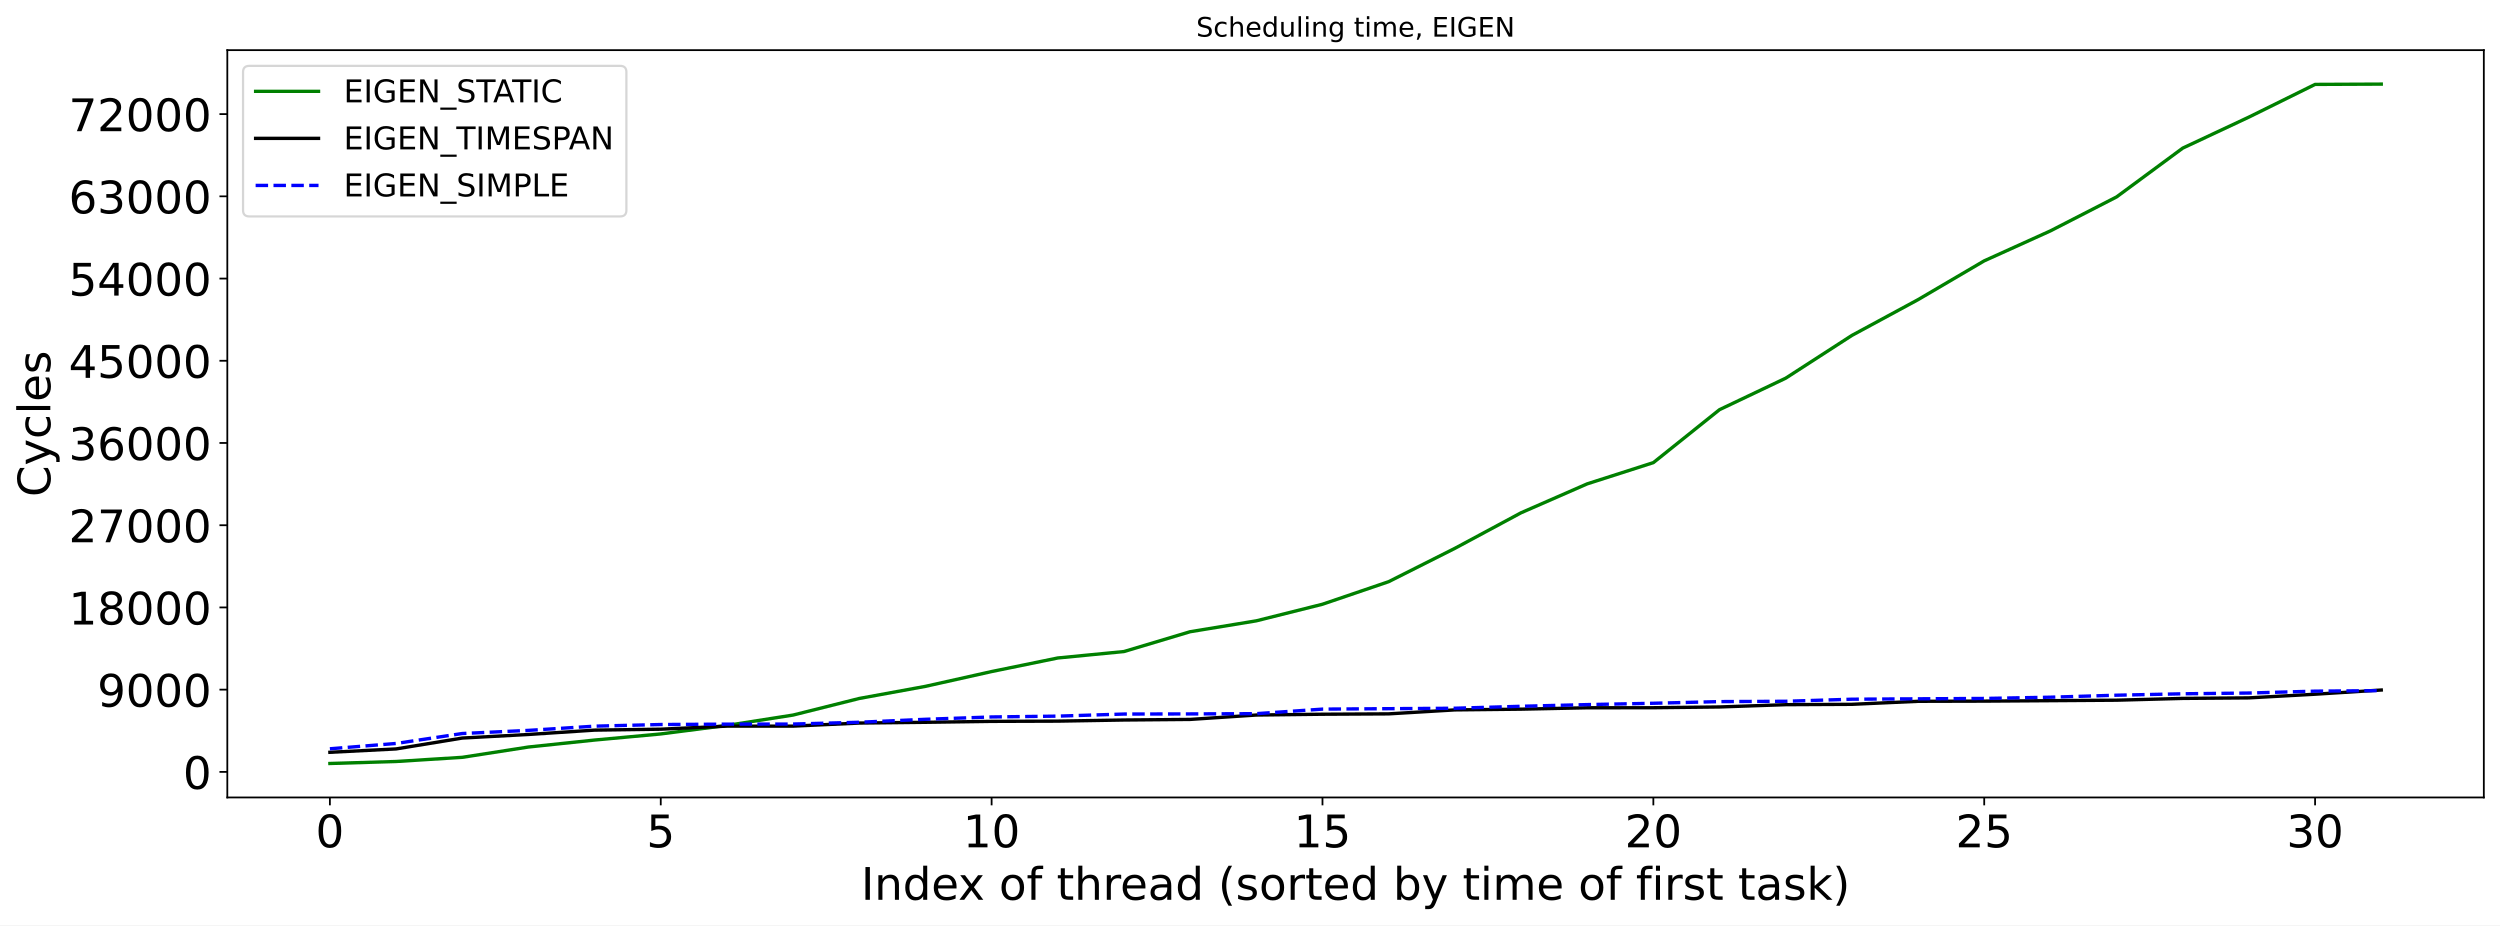
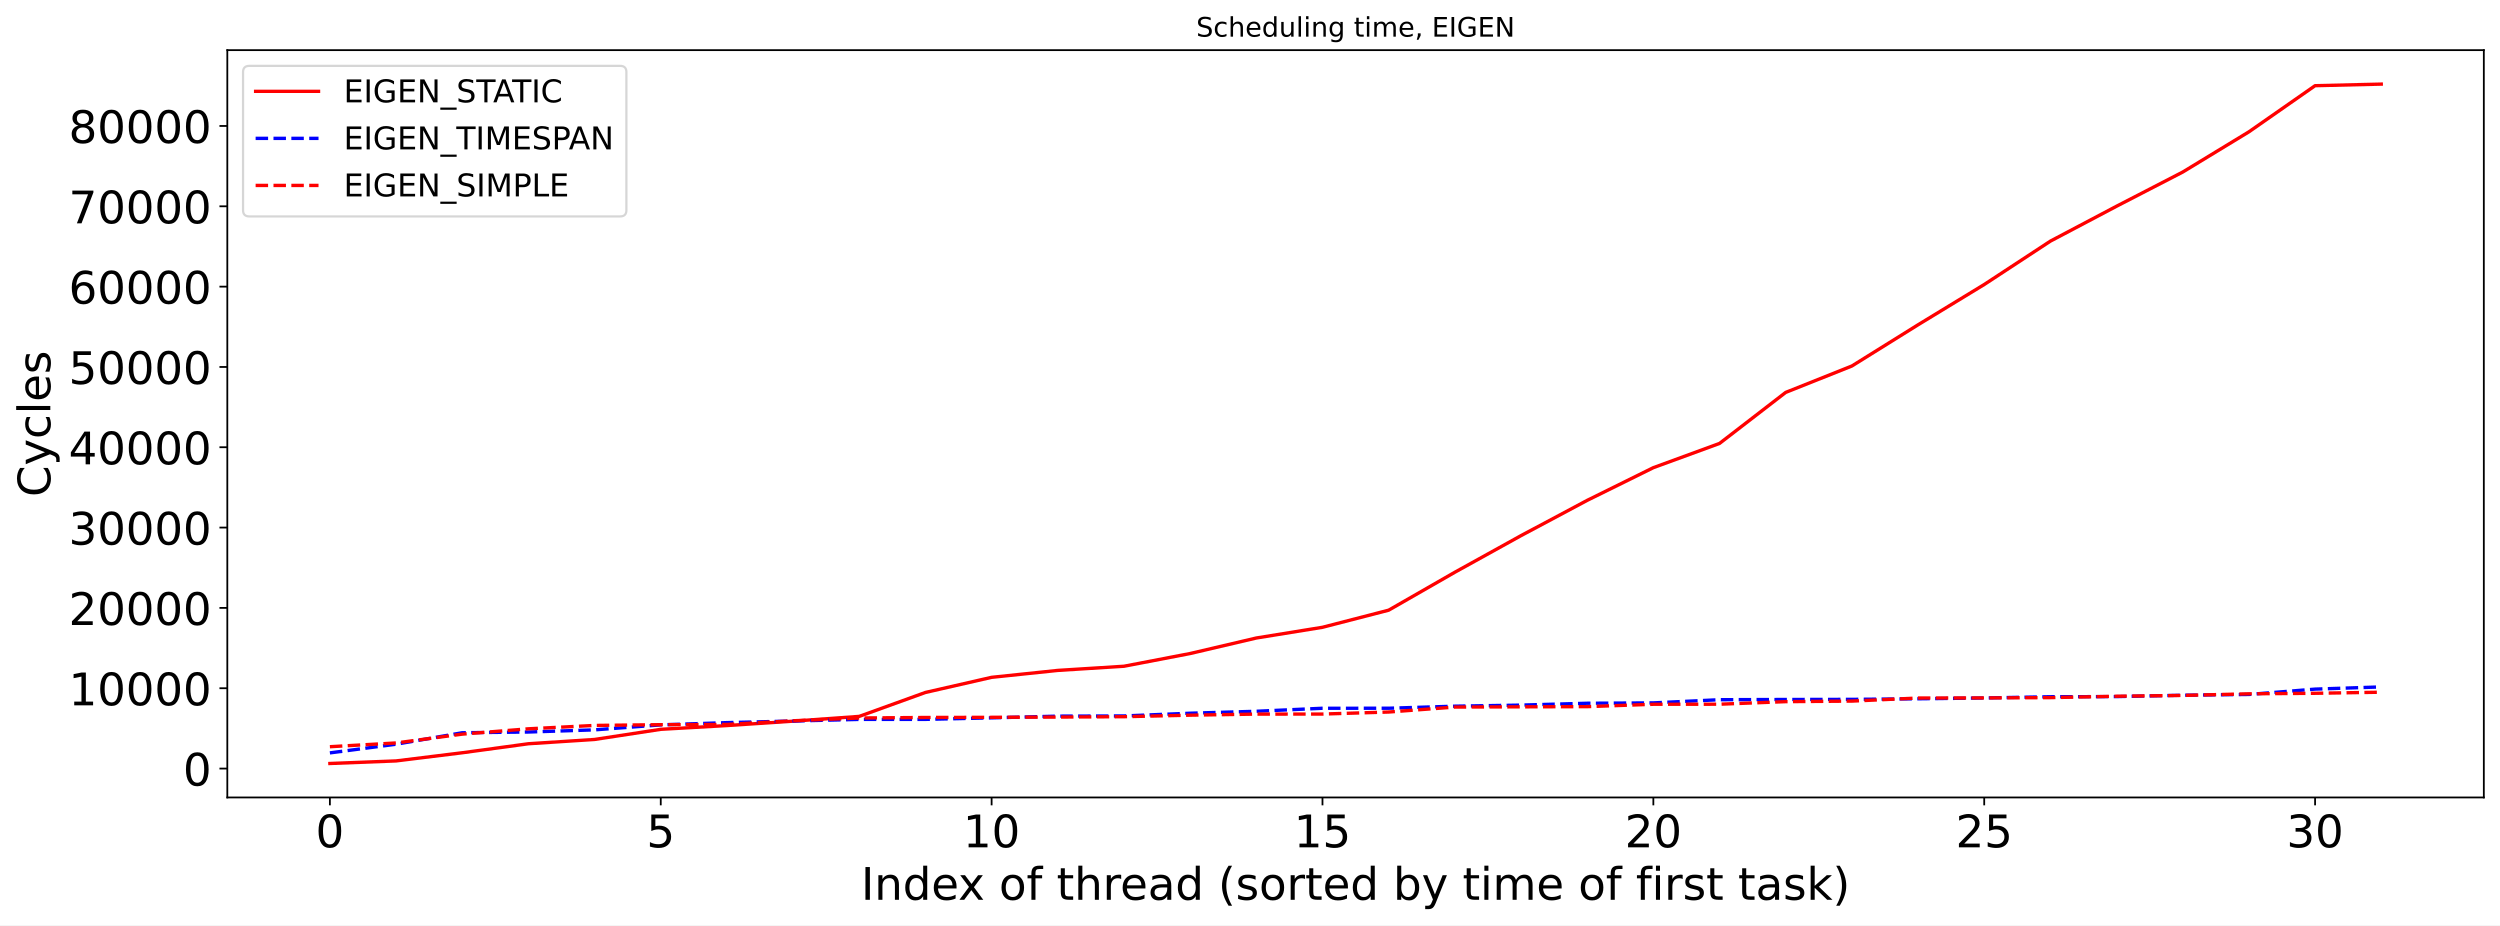
<svg xmlns="http://www.w3.org/2000/svg" xmlns:xlink="http://www.w3.org/1999/xlink" width="1112.781pt" height="411.871pt" viewBox="0 0 1112.781 411.871" version="1.1">
  <defs>
    <style type="text/css">*{stroke-linejoin: round; stroke-linecap: butt}</style>
  </defs>
  <g id="figure_1">
    <g id="patch_1">
      <path d="M 0 411.871  L 1112.781 411.871  L 1112.781 0  L 0 0  z " style="fill: #ffffff" />
    </g>
    <g id="axes_1">
      <g id="patch_2">
        <path d="M 101.181 354.958  L 1105.581 354.958  L 1105.581 22.318  L 101.181 22.318  z " style="fill: #ffffff" />
      </g>
      <g id="matplotlib.axis_1">
        <g id="xtick_1">
          <g id="line2d_1">
            <defs>
-               <path id="m84b9926295" d="M 0 0  L 0 3.5  " style="stroke: #000000; stroke-width: 0.8" />
-             </defs>
-             <g>
-               <use xlink:href="#m84b9926295" x="146.836" y="354.958" style="stroke: #000000; stroke-width: 0.8" />
+               <path id="mdb11d0c71a" d="M 0 0  L 0 3.5  " style="stroke: #000000; stroke-width: 0.8" />
+             </defs>
+             <g>
+               <use xlink:href="#mdb11d0c71a" x="146.836" y="354.958" style="stroke: #000000; stroke-width: 0.8" />
            </g>
          </g>
          <g id="text_1">
            <g transform="translate(140.4733 377.155) scale(0.2 -0.2)">
              <defs>
                <path id="DejaVuSans-30" d="M 2034 4250  Q 1547 4250 1301 3770  Q 1056 3291 1056 2328  Q 1056 1369 1301 889  Q 1547 409 2034 409  Q 2525 409 2770 889  Q 3016 1369 3016 2328  Q 3016 3291 2770 3770  Q 2525 4250 2034 4250  z M 2034 4750  Q 2819 4750 3233 4129  Q 3647 3509 3647 2328  Q 3647 1150 3233 529  Q 2819 -91 2034 -91  Q 1250 -91 836 529  Q 422 1150 422 2328  Q 422 3509 836 4129  Q 1250 4750 2034 4750  z " transform="scale(0.015625)" />
              </defs>
              <use xlink:href="#DejaVuSans-30" />
            </g>
          </g>
        </g>
        <g id="xtick_2">
          <g id="line2d_2">
            <g>
-               <use xlink:href="#m84b9926295" x="294.109" y="354.958" style="stroke: #000000; stroke-width: 0.8" />
+               <use xlink:href="#mdb11d0c71a" x="294.109" y="354.958" style="stroke: #000000; stroke-width: 0.8" />
            </g>
          </g>
          <g id="text_2">
            <g transform="translate(287.746 377.155) scale(0.2 -0.2)">
              <defs>
                <path id="DejaVuSans-35" d="M 691 4666  L 3169 4666  L 3169 4134  L 1269 4134  L 1269 2991  Q 1406 3038 1543 3061  Q 1681 3084 1819 3084  Q 2600 3084 3056 2656  Q 3513 2228 3513 1497  Q 3513 744 3044 326  Q 2575 -91 1722 -91  Q 1428 -91 1123 -41  Q 819 9 494 109  L 494 744  Q 775 591 1075 516  Q 1375 441 1709 441  Q 2250 441 2565 725  Q 2881 1009 2881 1497  Q 2881 1984 2565 2268  Q 2250 2553 1709 2553  Q 1456 2553 1204 2497  Q 953 2441 691 2322  L 691 4666  z " transform="scale(0.015625)" />
              </defs>
              <use xlink:href="#DejaVuSans-35" />
            </g>
          </g>
        </g>
        <g id="xtick_3">
          <g id="line2d_3">
            <g>
-               <use xlink:href="#m84b9926295" x="441.381" y="354.958" style="stroke: #000000; stroke-width: 0.8" />
+               <use xlink:href="#mdb11d0c71a" x="441.381" y="354.958" style="stroke: #000000; stroke-width: 0.8" />
            </g>
          </g>
          <g id="text_3">
            <g transform="translate(428.6562 377.155) scale(0.2 -0.2)">
              <defs>
                <path id="DejaVuSans-31" d="M 794 531  L 1825 531  L 1825 4091  L 703 3866  L 703 4441  L 1819 4666  L 2450 4666  L 2450 531  L 3481 531  L 3481 0  L 794 0  L 794 531  z " transform="scale(0.015625)" />
              </defs>
              <use xlink:href="#DejaVuSans-31" />
              <use xlink:href="#DejaVuSans-30" x="63.623" />
            </g>
          </g>
        </g>
        <g id="xtick_4">
          <g id="line2d_4">
            <g>
-               <use xlink:href="#m84b9926295" x="588.654" y="354.958" style="stroke: #000000; stroke-width: 0.8" />
+               <use xlink:href="#mdb11d0c71a" x="588.654" y="354.958" style="stroke: #000000; stroke-width: 0.8" />
            </g>
          </g>
          <g id="text_4">
            <g transform="translate(575.929 377.155) scale(0.2 -0.2)">
              <use xlink:href="#DejaVuSans-31" />
              <use xlink:href="#DejaVuSans-35" x="63.623" />
            </g>
          </g>
        </g>
        <g id="xtick_5">
          <g id="line2d_5">
            <g>
-               <use xlink:href="#m84b9926295" x="735.927" y="354.958" style="stroke: #000000; stroke-width: 0.8" />
+               <use xlink:href="#mdb11d0c71a" x="735.927" y="354.958" style="stroke: #000000; stroke-width: 0.8" />
            </g>
          </g>
          <g id="text_5">
            <g transform="translate(723.2017 377.155) scale(0.2 -0.2)">
              <defs>
                <path id="DejaVuSans-32" d="M 1228 531  L 3431 531  L 3431 0  L 469 0  L 469 531  Q 828 903 1448 1529  Q 2069 2156 2228 2338  Q 2531 2678 2651 2914  Q 2772 3150 2772 3378  Q 2772 3750 2511 3984  Q 2250 4219 1831 4219  Q 1534 4219 1204 4116  Q 875 4013 500 3803  L 500 4441  Q 881 4594 1212 4672  Q 1544 4750 1819 4750  Q 2544 4750 2975 4387  Q 3406 4025 3406 3419  Q 3406 3131 3298 2873  Q 3191 2616 2906 2266  Q 2828 2175 2409 1742  Q 1991 1309 1228 531  z " transform="scale(0.015625)" />
              </defs>
              <use xlink:href="#DejaVuSans-32" />
              <use xlink:href="#DejaVuSans-30" x="63.623" />
            </g>
          </g>
        </g>
        <g id="xtick_6">
          <g id="line2d_6">
            <g>
-               <use xlink:href="#m84b9926295" x="883.199" y="354.958" style="stroke: #000000; stroke-width: 0.8" />
+               <use xlink:href="#mdb11d0c71a" x="883.199" y="354.958" style="stroke: #000000; stroke-width: 0.8" />
            </g>
          </g>
          <g id="text_6">
            <g transform="translate(870.4744 377.155) scale(0.2 -0.2)">
              <use xlink:href="#DejaVuSans-32" />
              <use xlink:href="#DejaVuSans-35" x="63.623" />
            </g>
          </g>
        </g>
        <g id="xtick_7">
          <g id="line2d_7">
            <g>
-               <use xlink:href="#m84b9926295" x="1030.472" y="354.958" style="stroke: #000000; stroke-width: 0.8" />
+               <use xlink:href="#mdb11d0c71a" x="1030.472" y="354.958" style="stroke: #000000; stroke-width: 0.8" />
            </g>
          </g>
          <g id="text_7">
            <g transform="translate(1017.747 377.155) scale(0.2 -0.2)">
              <defs>
                <path id="DejaVuSans-33" d="M 2597 2516  Q 3050 2419 3304 2112  Q 3559 1806 3559 1356  Q 3559 666 3084 287  Q 2609 -91 1734 -91  Q 1441 -91 1130 -33  Q 819 25 488 141  L 488 750  Q 750 597 1062 519  Q 1375 441 1716 441  Q 2309 441 2620 675  Q 2931 909 2931 1356  Q 2931 1769 2642 2001  Q 2353 2234 1838 2234  L 1294 2234  L 1294 2753  L 1863 2753  Q 2328 2753 2575 2939  Q 2822 3125 2822 3475  Q 2822 3834 2567 4026  Q 2313 4219 1838 4219  Q 1578 4219 1281 4162  Q 984 4106 628 3988  L 628 4550  Q 988 4650 1302 4700  Q 1616 4750 1894 4750  Q 2613 4750 3031 4423  Q 3450 4097 3450 3541  Q 3450 3153 3228 2886  Q 3006 2619 2597 2516  z " transform="scale(0.015625)" />
              </defs>
              <use xlink:href="#DejaVuSans-33" />
              <use xlink:href="#DejaVuSans-30" x="63.623" />
            </g>
          </g>
        </g>
        <g id="text_8">
          <g transform="translate(383.2609 400.5113) scale(0.2 -0.2)">
            <defs>
              <path id="DejaVuSans-49" d="M 628 4666  L 1259 4666  L 1259 0  L 628 0  L 628 4666  z " transform="scale(0.015625)" />
              <path id="DejaVuSans-6e" d="M 3513 2113  L 3513 0  L 2938 0  L 2938 2094  Q 2938 2591 2744 2837  Q 2550 3084 2163 3084  Q 1697 3084 1428 2787  Q 1159 2491 1159 1978  L 1159 0  L 581 0  L 581 3500  L 1159 3500  L 1159 2956  Q 1366 3272 1645 3428  Q 1925 3584 2291 3584  Q 2894 3584 3203 3211  Q 3513 2838 3513 2113  z " transform="scale(0.015625)" />
              <path id="DejaVuSans-64" d="M 2906 2969  L 2906 4863  L 3481 4863  L 3481 0  L 2906 0  L 2906 525  Q 2725 213 2448 61  Q 2172 -91 1784 -91  Q 1150 -91 751 415  Q 353 922 353 1747  Q 353 2572 751 3078  Q 1150 3584 1784 3584  Q 2172 3584 2448 3432  Q 2725 3281 2906 2969  z M 947 1747  Q 947 1113 1208 752  Q 1469 391 1925 391  Q 2381 391 2643 752  Q 2906 1113 2906 1747  Q 2906 2381 2643 2742  Q 2381 3103 1925 3103  Q 1469 3103 1208 2742  Q 947 2381 947 1747  z " transform="scale(0.015625)" />
              <path id="DejaVuSans-65" d="M 3597 1894  L 3597 1613  L 953 1613  Q 991 1019 1311 708  Q 1631 397 2203 397  Q 2534 397 2845 478  Q 3156 559 3463 722  L 3463 178  Q 3153 47 2828 -22  Q 2503 -91 2169 -91  Q 1331 -91 842 396  Q 353 884 353 1716  Q 353 2575 817 3079  Q 1281 3584 2069 3584  Q 2775 3584 3186 3129  Q 3597 2675 3597 1894  z M 3022 2063  Q 3016 2534 2758 2815  Q 2500 3097 2075 3097  Q 1594 3097 1305 2825  Q 1016 2553 972 2059  L 3022 2063  z " transform="scale(0.015625)" />
              <path id="DejaVuSans-78" d="M 3513 3500  L 2247 1797  L 3578 0  L 2900 0  L 1881 1375  L 863 0  L 184 0  L 1544 1831  L 300 3500  L 978 3500  L 1906 2253  L 2834 3500  L 3513 3500  z " transform="scale(0.015625)" />
              <path id="DejaVuSans-20" transform="scale(0.015625)" />
              <path id="DejaVuSans-6f" d="M 1959 3097  Q 1497 3097 1228 2736  Q 959 2375 959 1747  Q 959 1119 1226 758  Q 1494 397 1959 397  Q 2419 397 2687 759  Q 2956 1122 2956 1747  Q 2956 2369 2687 2733  Q 2419 3097 1959 3097  z M 1959 3584  Q 2709 3584 3137 3096  Q 3566 2609 3566 1747  Q 3566 888 3137 398  Q 2709 -91 1959 -91  Q 1206 -91 779 398  Q 353 888 353 1747  Q 353 2609 779 3096  Q 1206 3584 1959 3584  z " transform="scale(0.015625)" />
              <path id="DejaVuSans-66" d="M 2375 4863  L 2375 4384  L 1825 4384  Q 1516 4384 1395 4259  Q 1275 4134 1275 3809  L 1275 3500  L 2222 3500  L 2222 3053  L 1275 3053  L 1275 0  L 697 0  L 697 3053  L 147 3053  L 147 3500  L 697 3500  L 697 3744  Q 697 4328 969 4595  Q 1241 4863 1831 4863  L 2375 4863  z " transform="scale(0.015625)" />
              <path id="DejaVuSans-74" d="M 1172 4494  L 1172 3500  L 2356 3500  L 2356 3053  L 1172 3053  L 1172 1153  Q 1172 725 1289 603  Q 1406 481 1766 481  L 2356 481  L 2356 0  L 1766 0  Q 1100 0 847 248  Q 594 497 594 1153  L 594 3053  L 172 3053  L 172 3500  L 594 3500  L 594 4494  L 1172 4494  z " transform="scale(0.015625)" />
              <path id="DejaVuSans-68" d="M 3513 2113  L 3513 0  L 2938 0  L 2938 2094  Q 2938 2591 2744 2837  Q 2550 3084 2163 3084  Q 1697 3084 1428 2787  Q 1159 2491 1159 1978  L 1159 0  L 581 0  L 581 4863  L 1159 4863  L 1159 2956  Q 1366 3272 1645 3428  Q 1925 3584 2291 3584  Q 2894 3584 3203 3211  Q 3513 2838 3513 2113  z " transform="scale(0.015625)" />
              <path id="DejaVuSans-72" d="M 2631 2963  Q 2534 3019 2420 3045  Q 2306 3072 2169 3072  Q 1681 3072 1420 2755  Q 1159 2438 1159 1844  L 1159 0  L 581 0  L 581 3500  L 1159 3500  L 1159 2956  Q 1341 3275 1631 3429  Q 1922 3584 2338 3584  Q 2397 3584 2469 3576  Q 2541 3569 2628 3553  L 2631 2963  z " transform="scale(0.015625)" />
              <path id="DejaVuSans-61" d="M 2194 1759  Q 1497 1759 1228 1600  Q 959 1441 959 1056  Q 959 750 1161 570  Q 1363 391 1709 391  Q 2188 391 2477 730  Q 2766 1069 2766 1631  L 2766 1759  L 2194 1759  z M 3341 1997  L 3341 0  L 2766 0  L 2766 531  Q 2569 213 2275 61  Q 1981 -91 1556 -91  Q 1019 -91 701 211  Q 384 513 384 1019  Q 384 1609 779 1909  Q 1175 2209 1959 2209  L 2766 2209  L 2766 2266  Q 2766 2663 2505 2880  Q 2244 3097 1772 3097  Q 1472 3097 1187 3025  Q 903 2953 641 2809  L 641 3341  Q 956 3463 1253 3523  Q 1550 3584 1831 3584  Q 2591 3584 2966 3190  Q 3341 2797 3341 1997  z " transform="scale(0.015625)" />
              <path id="DejaVuSans-28" d="M 1984 4856  Q 1566 4138 1362 3434  Q 1159 2731 1159 2009  Q 1159 1288 1364 580  Q 1569 -128 1984 -844  L 1484 -844  Q 1016 -109 783 600  Q 550 1309 550 2009  Q 550 2706 781 3412  Q 1013 4119 1484 4856  L 1984 4856  z " transform="scale(0.015625)" />
              <path id="DejaVuSans-73" d="M 2834 3397  L 2834 2853  Q 2591 2978 2328 3040  Q 2066 3103 1784 3103  Q 1356 3103 1142 2972  Q 928 2841 928 2578  Q 928 2378 1081 2264  Q 1234 2150 1697 2047  L 1894 2003  Q 2506 1872 2764 1633  Q 3022 1394 3022 966  Q 3022 478 2636 193  Q 2250 -91 1575 -91  Q 1294 -91 989 -36  Q 684 19 347 128  L 347 722  Q 666 556 975 473  Q 1284 391 1588 391  Q 1994 391 2212 530  Q 2431 669 2431 922  Q 2431 1156 2273 1281  Q 2116 1406 1581 1522  L 1381 1569  Q 847 1681 609 1914  Q 372 2147 372 2553  Q 372 3047 722 3315  Q 1072 3584 1716 3584  Q 2034 3584 2315 3537  Q 2597 3491 2834 3397  z " transform="scale(0.015625)" />
              <path id="DejaVuSans-62" d="M 3116 1747  Q 3116 2381 2855 2742  Q 2594 3103 2138 3103  Q 1681 3103 1420 2742  Q 1159 2381 1159 1747  Q 1159 1113 1420 752  Q 1681 391 2138 391  Q 2594 391 2855 752  Q 3116 1113 3116 1747  z M 1159 2969  Q 1341 3281 1617 3432  Q 1894 3584 2278 3584  Q 2916 3584 3314 3078  Q 3713 2572 3713 1747  Q 3713 922 3314 415  Q 2916 -91 2278 -91  Q 1894 -91 1617 61  Q 1341 213 1159 525  L 1159 0  L 581 0  L 581 4863  L 1159 4863  L 1159 2969  z " transform="scale(0.015625)" />
              <path id="DejaVuSans-79" d="M 2059 -325  Q 1816 -950 1584 -1140  Q 1353 -1331 966 -1331  L 506 -1331  L 506 -850  L 844 -850  Q 1081 -850 1212 -737  Q 1344 -625 1503 -206  L 1606 56  L 191 3500  L 800 3500  L 1894 763  L 2988 3500  L 3597 3500  L 2059 -325  z " transform="scale(0.015625)" />
              <path id="DejaVuSans-69" d="M 603 3500  L 1178 3500  L 1178 0  L 603 0  L 603 3500  z M 603 4863  L 1178 4863  L 1178 4134  L 603 4134  L 603 4863  z " transform="scale(0.015625)" />
              <path id="DejaVuSans-6d" d="M 3328 2828  Q 3544 3216 3844 3400  Q 4144 3584 4550 3584  Q 5097 3584 5394 3201  Q 5691 2819 5691 2113  L 5691 0  L 5113 0  L 5113 2094  Q 5113 2597 4934 2840  Q 4756 3084 4391 3084  Q 3944 3084 3684 2787  Q 3425 2491 3425 1978  L 3425 0  L 2847 0  L 2847 2094  Q 2847 2600 2669 2842  Q 2491 3084 2119 3084  Q 1678 3084 1418 2786  Q 1159 2488 1159 1978  L 1159 0  L 581 0  L 581 3500  L 1159 3500  L 1159 2956  Q 1356 3278 1631 3431  Q 1906 3584 2284 3584  Q 2666 3584 2933 3390  Q 3200 3197 3328 2828  z " transform="scale(0.015625)" />
              <path id="DejaVuSans-6b" d="M 581 4863  L 1159 4863  L 1159 1991  L 2875 3500  L 3609 3500  L 1753 1863  L 3688 0  L 2938 0  L 1159 1709  L 1159 0  L 581 0  L 581 4863  z " transform="scale(0.015625)" />
              <path id="DejaVuSans-29" d="M 513 4856  L 1013 4856  Q 1481 4119 1714 3412  Q 1947 2706 1947 2009  Q 1947 1309 1714 600  Q 1481 -109 1013 -844  L 513 -844  Q 928 -128 1133 580  Q 1338 1288 1338 2009  Q 1338 2731 1133 3434  Q 928 4138 513 4856  z " transform="scale(0.015625)" />
            </defs>
            <use xlink:href="#DejaVuSans-49" />
            <use xlink:href="#DejaVuSans-6e" x="29.492" />
            <use xlink:href="#DejaVuSans-64" x="92.871" />
            <use xlink:href="#DejaVuSans-65" x="156.348" />
            <use xlink:href="#DejaVuSans-78" x="216.121" />
            <use xlink:href="#DejaVuSans-20" x="275.301" />
            <use xlink:href="#DejaVuSans-6f" x="307.088" />
            <use xlink:href="#DejaVuSans-66" x="368.27" />
            <use xlink:href="#DejaVuSans-20" x="403.475" />
            <use xlink:href="#DejaVuSans-74" x="435.262" />
            <use xlink:href="#DejaVuSans-68" x="474.471" />
            <use xlink:href="#DejaVuSans-72" x="537.85" />
            <use xlink:href="#DejaVuSans-65" x="576.713" />
            <use xlink:href="#DejaVuSans-61" x="638.236" />
            <use xlink:href="#DejaVuSans-64" x="699.516" />
            <use xlink:href="#DejaVuSans-20" x="762.992" />
            <use xlink:href="#DejaVuSans-28" x="794.779" />
            <use xlink:href="#DejaVuSans-73" x="833.793" />
            <use xlink:href="#DejaVuSans-6f" x="885.893" />
            <use xlink:href="#DejaVuSans-72" x="947.074" />
            <use xlink:href="#DejaVuSans-74" x="988.188" />
            <use xlink:href="#DejaVuSans-65" x="1027.396" />
            <use xlink:href="#DejaVuSans-64" x="1088.92" />
            <use xlink:href="#DejaVuSans-20" x="1152.396" />
            <use xlink:href="#DejaVuSans-62" x="1184.184" />
            <use xlink:href="#DejaVuSans-79" x="1247.66" />
            <use xlink:href="#DejaVuSans-20" x="1306.84" />
            <use xlink:href="#DejaVuSans-74" x="1338.627" />
            <use xlink:href="#DejaVuSans-69" x="1377.836" />
            <use xlink:href="#DejaVuSans-6d" x="1405.619" />
            <use xlink:href="#DejaVuSans-65" x="1503.031" />
            <use xlink:href="#DejaVuSans-20" x="1564.555" />
            <use xlink:href="#DejaVuSans-6f" x="1596.342" />
            <use xlink:href="#DejaVuSans-66" x="1657.523" />
            <use xlink:href="#DejaVuSans-20" x="1692.729" />
            <use xlink:href="#DejaVuSans-66" x="1724.516" />
            <use xlink:href="#DejaVuSans-69" x="1759.721" />
            <use xlink:href="#DejaVuSans-72" x="1787.504" />
            <use xlink:href="#DejaVuSans-73" x="1828.617" />
            <use xlink:href="#DejaVuSans-74" x="1880.717" />
            <use xlink:href="#DejaVuSans-20" x="1919.926" />
            <use xlink:href="#DejaVuSans-74" x="1951.713" />
            <use xlink:href="#DejaVuSans-61" x="1990.922" />
            <use xlink:href="#DejaVuSans-73" x="2052.201" />
            <use xlink:href="#DejaVuSans-6b" x="2104.301" />
            <use xlink:href="#DejaVuSans-29" x="2162.211" />
          </g>
        </g>
      </g>
      <g id="matplotlib.axis_2">
        <g id="ytick_1">
          <g id="line2d_8">
            <defs>
-               <path id="m14cf1d4630" d="M 0 0  L -3.5 0  " style="stroke: #000000; stroke-width: 0.8" />
-             </defs>
-             <g>
-               <use xlink:href="#m14cf1d4630" x="101.181" y="343.571" style="stroke: #000000; stroke-width: 0.8" />
+               <path id="md1f183ba8e" d="M 0 0  L -3.5 0  " style="stroke: #000000; stroke-width: 0.8" />
+             </defs>
+             <g>
+               <use xlink:href="#md1f183ba8e" x="101.181" y="342.098" style="stroke: #000000; stroke-width: 0.8" />
            </g>
          </g>
          <g id="text_9">
-             <g transform="translate(81.45625 351.1695) scale(0.2 -0.2)">
+             <g transform="translate(81.45625 349.6962) scale(0.2 -0.2)">
              <use xlink:href="#DejaVuSans-30" />
            </g>
          </g>
        </g>
        <g id="ytick_2">
          <g id="line2d_9">
            <g>
-               <use xlink:href="#m14cf1d4630" x="101.181" y="306.974" style="stroke: #000000; stroke-width: 0.8" />
+               <use xlink:href="#md1f183ba8e" x="101.181" y="306.344" style="stroke: #000000; stroke-width: 0.8" />
            </g>
          </g>
          <g id="text_10">
-             <g transform="translate(43.28125 314.5721) scale(0.2 -0.2)">
-               <defs>
-                 <path id="DejaVuSans-39" d="M 703 97  L 703 672  Q 941 559 1184 500  Q 1428 441 1663 441  Q 2288 441 2617 861  Q 2947 1281 2994 2138  Q 2813 1869 2534 1725  Q 2256 1581 1919 1581  Q 1219 1581 811 2004  Q 403 2428 403 3163  Q 403 3881 828 4315  Q 1253 4750 1959 4750  Q 2769 4750 3195 4129  Q 3622 3509 3622 2328  Q 3622 1225 3098 567  Q 2575 -91 1691 -91  Q 1453 -91 1209 -44  Q 966 3 703 97  z M 1959 2075  Q 2384 2075 2632 2365  Q 2881 2656 2881 3163  Q 2881 3666 2632 3958  Q 2384 4250 1959 4250  Q 1534 4250 1286 3958  Q 1038 3666 1038 3163  Q 1038 2656 1286 2365  Q 1534 2075 1959 2075  z " transform="scale(0.015625)" />
-               </defs>
-               <use xlink:href="#DejaVuSans-39" />
-               <use xlink:href="#DejaVuSans-30" x="63.623" />
-               <use xlink:href="#DejaVuSans-30" x="127.246" />
-               <use xlink:href="#DejaVuSans-30" x="190.869" />
+             <g transform="translate(30.55625 313.9422) scale(0.2 -0.2)">
+               <use xlink:href="#DejaVuSans-31" />
+               <use xlink:href="#DejaVuSans-30" x="63.623" />
+               <use xlink:href="#DejaVuSans-30" x="127.246" />
+               <use xlink:href="#DejaVuSans-30" x="190.869" />
+               <use xlink:href="#DejaVuSans-30" x="254.492" />
            </g>
          </g>
        </g>
        <g id="ytick_3">
          <g id="line2d_10">
            <g>
-               <use xlink:href="#m14cf1d4630" x="101.181" y="270.376" style="stroke: #000000; stroke-width: 0.8" />
+               <use xlink:href="#md1f183ba8e" x="101.181" y="270.59" style="stroke: #000000; stroke-width: 0.8" />
            </g>
          </g>
          <g id="text_11">
-             <g transform="translate(30.55625 277.9748) scale(0.2 -0.2)">
-               <defs>
-                 <path id="DejaVuSans-38" d="M 2034 2216  Q 1584 2216 1326 1975  Q 1069 1734 1069 1313  Q 1069 891 1326 650  Q 1584 409 2034 409  Q 2484 409 2743 651  Q 3003 894 3003 1313  Q 3003 1734 2745 1975  Q 2488 2216 2034 2216  z M 1403 2484  Q 997 2584 770 2862  Q 544 3141 544 3541  Q 544 4100 942 4425  Q 1341 4750 2034 4750  Q 2731 4750 3128 4425  Q 3525 4100 3525 3541  Q 3525 3141 3298 2862  Q 3072 2584 2669 2484  Q 3125 2378 3379 2068  Q 3634 1759 3634 1313  Q 3634 634 3220 271  Q 2806 -91 2034 -91  Q 1263 -91 848 271  Q 434 634 434 1313  Q 434 1759 690 2068  Q 947 2378 1403 2484  z M 1172 3481  Q 1172 3119 1398 2916  Q 1625 2713 2034 2713  Q 2441 2713 2670 2916  Q 2900 3119 2900 3481  Q 2900 3844 2670 4047  Q 2441 4250 2034 4250  Q 1625 4250 1398 4047  Q 1172 3844 1172 3481  z " transform="scale(0.015625)" />
-               </defs>
-               <use xlink:href="#DejaVuSans-31" />
-               <use xlink:href="#DejaVuSans-38" x="63.623" />
+             <g transform="translate(30.55625 278.1883) scale(0.2 -0.2)">
+               <use xlink:href="#DejaVuSans-32" />
+               <use xlink:href="#DejaVuSans-30" x="63.623" />
              <use xlink:href="#DejaVuSans-30" x="127.246" />
              <use xlink:href="#DejaVuSans-30" x="190.869" />
              <use xlink:href="#DejaVuSans-30" x="254.492" />
            </g>
          </g>
        </g>
        <g id="ytick_4">
          <g id="line2d_11">
            <g>
-               <use xlink:href="#m14cf1d4630" x="101.181" y="233.779" style="stroke: #000000; stroke-width: 0.8" />
+               <use xlink:href="#md1f183ba8e" x="101.181" y="234.836" style="stroke: #000000; stroke-width: 0.8" />
            </g>
          </g>
          <g id="text_12">
-             <g transform="translate(30.55625 241.3774) scale(0.2 -0.2)">
-               <defs>
-                 <path id="DejaVuSans-37" d="M 525 4666  L 3525 4666  L 3525 4397  L 1831 0  L 1172 0  L 2766 4134  L 525 4134  L 525 4666  z " transform="scale(0.015625)" />
-               </defs>
-               <use xlink:href="#DejaVuSans-32" />
-               <use xlink:href="#DejaVuSans-37" x="63.623" />
+             <g transform="translate(30.55625 242.4343) scale(0.2 -0.2)">
+               <use xlink:href="#DejaVuSans-33" />
+               <use xlink:href="#DejaVuSans-30" x="63.623" />
              <use xlink:href="#DejaVuSans-30" x="127.246" />
              <use xlink:href="#DejaVuSans-30" x="190.869" />
              <use xlink:href="#DejaVuSans-30" x="254.492" />
            </g>
          </g>
        </g>
        <g id="ytick_5">
          <g id="line2d_12">
            <g>
-               <use xlink:href="#m14cf1d4630" x="101.181" y="197.182" style="stroke: #000000; stroke-width: 0.8" />
+               <use xlink:href="#md1f183ba8e" x="101.181" y="199.082" style="stroke: #000000; stroke-width: 0.8" />
            </g>
          </g>
          <g id="text_13">
-             <g transform="translate(30.55625 204.78) scale(0.2 -0.2)">
-               <defs>
-                 <path id="DejaVuSans-36" d="M 2113 2584  Q 1688 2584 1439 2293  Q 1191 2003 1191 1497  Q 1191 994 1439 701  Q 1688 409 2113 409  Q 2538 409 2786 701  Q 3034 994 3034 1497  Q 3034 2003 2786 2293  Q 2538 2584 2113 2584  z M 3366 4563  L 3366 3988  Q 3128 4100 2886 4159  Q 2644 4219 2406 4219  Q 1781 4219 1451 3797  Q 1122 3375 1075 2522  Q 1259 2794 1537 2939  Q 1816 3084 2150 3084  Q 2853 3084 3261 2657  Q 3669 2231 3669 1497  Q 3669 778 3244 343  Q 2819 -91 2113 -91  Q 1303 -91 875 529  Q 447 1150 447 2328  Q 447 3434 972 4092  Q 1497 4750 2381 4750  Q 2619 4750 2861 4703  Q 3103 4656 3366 4563  z " transform="scale(0.015625)" />
-               </defs>
-               <use xlink:href="#DejaVuSans-33" />
-               <use xlink:href="#DejaVuSans-36" x="63.623" />
+             <g transform="translate(30.55625 206.6803) scale(0.2 -0.2)">
+               <defs>
+                 <path id="DejaVuSans-34" d="M 2419 4116  L 825 1625  L 2419 1625  L 2419 4116  z M 2253 4666  L 3047 4666  L 3047 1625  L 3713 1625  L 3713 1100  L 3047 1100  L 3047 0  L 2419 0  L 2419 1100  L 313 1100  L 313 1709  L 2253 4666  z " transform="scale(0.015625)" />
+               </defs>
+               <use xlink:href="#DejaVuSans-34" />
+               <use xlink:href="#DejaVuSans-30" x="63.623" />
              <use xlink:href="#DejaVuSans-30" x="127.246" />
              <use xlink:href="#DejaVuSans-30" x="190.869" />
              <use xlink:href="#DejaVuSans-30" x="254.492" />
            </g>
          </g>
        </g>
        <g id="ytick_6">
          <g id="line2d_13">
            <g>
-               <use xlink:href="#m14cf1d4630" x="101.181" y="160.584" style="stroke: #000000; stroke-width: 0.8" />
+               <use xlink:href="#md1f183ba8e" x="101.181" y="163.328" style="stroke: #000000; stroke-width: 0.8" />
            </g>
          </g>
          <g id="text_14">
-             <g transform="translate(30.55625 168.1826) scale(0.2 -0.2)">
-               <defs>
-                 <path id="DejaVuSans-34" d="M 2419 4116  L 825 1625  L 2419 1625  L 2419 4116  z M 2253 4666  L 3047 4666  L 3047 1625  L 3713 1625  L 3713 1100  L 3047 1100  L 3047 0  L 2419 0  L 2419 1100  L 313 1100  L 313 1709  L 2253 4666  z " transform="scale(0.015625)" />
-               </defs>
-               <use xlink:href="#DejaVuSans-34" />
-               <use xlink:href="#DejaVuSans-35" x="63.623" />
+             <g transform="translate(30.55625 170.9263) scale(0.2 -0.2)">
+               <use xlink:href="#DejaVuSans-35" />
+               <use xlink:href="#DejaVuSans-30" x="63.623" />
              <use xlink:href="#DejaVuSans-30" x="127.246" />
              <use xlink:href="#DejaVuSans-30" x="190.869" />
              <use xlink:href="#DejaVuSans-30" x="254.492" />
            </g>
          </g>
        </g>
        <g id="ytick_7">
          <g id="line2d_14">
            <g>
-               <use xlink:href="#m14cf1d4630" x="101.181" y="123.987" style="stroke: #000000; stroke-width: 0.8" />
+               <use xlink:href="#md1f183ba8e" x="101.181" y="127.574" style="stroke: #000000; stroke-width: 0.8" />
            </g>
          </g>
          <g id="text_15">
-             <g transform="translate(30.55625 131.5853) scale(0.2 -0.2)">
-               <use xlink:href="#DejaVuSans-35" />
-               <use xlink:href="#DejaVuSans-34" x="63.623" />
+             <g transform="translate(30.55625 135.1723) scale(0.2 -0.2)">
+               <defs>
+                 <path id="DejaVuSans-36" d="M 2113 2584  Q 1688 2584 1439 2293  Q 1191 2003 1191 1497  Q 1191 994 1439 701  Q 1688 409 2113 409  Q 2538 409 2786 701  Q 3034 994 3034 1497  Q 3034 2003 2786 2293  Q 2538 2584 2113 2584  z M 3366 4563  L 3366 3988  Q 3128 4100 2886 4159  Q 2644 4219 2406 4219  Q 1781 4219 1451 3797  Q 1122 3375 1075 2522  Q 1259 2794 1537 2939  Q 1816 3084 2150 3084  Q 2853 3084 3261 2657  Q 3669 2231 3669 1497  Q 3669 778 3244 343  Q 2819 -91 2113 -91  Q 1303 -91 875 529  Q 447 1150 447 2328  Q 447 3434 972 4092  Q 1497 4750 2381 4750  Q 2619 4750 2861 4703  Q 3103 4656 3366 4563  z " transform="scale(0.015625)" />
+               </defs>
+               <use xlink:href="#DejaVuSans-36" />
+               <use xlink:href="#DejaVuSans-30" x="63.623" />
              <use xlink:href="#DejaVuSans-30" x="127.246" />
              <use xlink:href="#DejaVuSans-30" x="190.869" />
              <use xlink:href="#DejaVuSans-30" x="254.492" />
            </g>
          </g>
        </g>
        <g id="ytick_8">
          <g id="line2d_15">
            <g>
-               <use xlink:href="#m14cf1d4630" x="101.181" y="87.389" style="stroke: #000000; stroke-width: 0.8" />
+               <use xlink:href="#md1f183ba8e" x="101.181" y="91.82" style="stroke: #000000; stroke-width: 0.8" />
            </g>
          </g>
          <g id="text_16">
-             <g transform="translate(30.55625 94.98791) scale(0.2 -0.2)">
-               <use xlink:href="#DejaVuSans-36" />
-               <use xlink:href="#DejaVuSans-33" x="63.623" />
+             <g transform="translate(30.55625 99.41836) scale(0.2 -0.2)">
+               <defs>
+                 <path id="DejaVuSans-37" d="M 525 4666  L 3525 4666  L 3525 4397  L 1831 0  L 1172 0  L 2766 4134  L 525 4134  L 525 4666  z " transform="scale(0.015625)" />
+               </defs>
+               <use xlink:href="#DejaVuSans-37" />
+               <use xlink:href="#DejaVuSans-30" x="63.623" />
              <use xlink:href="#DejaVuSans-30" x="127.246" />
              <use xlink:href="#DejaVuSans-30" x="190.869" />
              <use xlink:href="#DejaVuSans-30" x="254.492" />
            </g>
          </g>
        </g>
        <g id="ytick_9">
          <g id="line2d_16">
            <g>
-               <use xlink:href="#m14cf1d4630" x="101.181" y="50.792" style="stroke: #000000; stroke-width: 0.8" />
+               <use xlink:href="#md1f183ba8e" x="101.181" y="56.066" style="stroke: #000000; stroke-width: 0.8" />
            </g>
          </g>
          <g id="text_17">
-             <g transform="translate(30.55625 58.39054) scale(0.2 -0.2)">
-               <use xlink:href="#DejaVuSans-37" />
-               <use xlink:href="#DejaVuSans-32" x="63.623" />
+             <g transform="translate(30.55625 63.66439) scale(0.2 -0.2)">
+               <defs>
+                 <path id="DejaVuSans-38" d="M 2034 2216  Q 1584 2216 1326 1975  Q 1069 1734 1069 1313  Q 1069 891 1326 650  Q 1584 409 2034 409  Q 2484 409 2743 651  Q 3003 894 3003 1313  Q 3003 1734 2745 1975  Q 2488 2216 2034 2216  z M 1403 2484  Q 997 2584 770 2862  Q 544 3141 544 3541  Q 544 4100 942 4425  Q 1341 4750 2034 4750  Q 2731 4750 3128 4425  Q 3525 4100 3525 3541  Q 3525 3141 3298 2862  Q 3072 2584 2669 2484  Q 3125 2378 3379 2068  Q 3634 1759 3634 1313  Q 3634 634 3220 271  Q 2806 -91 2034 -91  Q 1263 -91 848 271  Q 434 634 434 1313  Q 434 1759 690 2068  Q 947 2378 1403 2484  z M 1172 3481  Q 1172 3119 1398 2916  Q 1625 2713 2034 2713  Q 2441 2713 2670 2916  Q 2900 3119 2900 3481  Q 2900 3844 2670 4047  Q 2441 4250 2034 4250  Q 1625 4250 1398 4047  Q 1172 3844 1172 3481  z " transform="scale(0.015625)" />
+               </defs>
+               <use xlink:href="#DejaVuSans-38" />
+               <use xlink:href="#DejaVuSans-30" x="63.623" />
              <use xlink:href="#DejaVuSans-30" x="127.246" />
              <use xlink:href="#DejaVuSans-30" x="190.869" />
              <use xlink:href="#DejaVuSans-30" x="254.492" />
            </g>
          </g>
        </g>
        <g id="text_18">
          <g transform="translate(22.39688 221.1788) rotate(-90) scale(0.2 -0.2)">
            <defs>
              <path id="DejaVuSans-43" d="M 4122 4306  L 4122 3641  Q 3803 3938 3442 4084  Q 3081 4231 2675 4231  Q 1875 4231 1450 3742  Q 1025 3253 1025 2328  Q 1025 1406 1450 917  Q 1875 428 2675 428  Q 3081 428 3442 575  Q 3803 722 4122 1019  L 4122 359  Q 3791 134 3420 21  Q 3050 -91 2638 -91  Q 1578 -91 968 557  Q 359 1206 359 2328  Q 359 3453 968 4101  Q 1578 4750 2638 4750  Q 3056 4750 3426 4639  Q 3797 4528 4122 4306  z " transform="scale(0.015625)" />
              <path id="DejaVuSans-63" d="M 3122 3366  L 3122 2828  Q 2878 2963 2633 3030  Q 2388 3097 2138 3097  Q 1578 3097 1268 2742  Q 959 2388 959 1747  Q 959 1106 1268 751  Q 1578 397 2138 397  Q 2388 397 2633 464  Q 2878 531 3122 666  L 3122 134  Q 2881 22 2623 -34  Q 2366 -91 2075 -91  Q 1284 -91 818 406  Q 353 903 353 1747  Q 353 2603 823 3093  Q 1294 3584 2113 3584  Q 2378 3584 2631 3529  Q 2884 3475 3122 3366  z " transform="scale(0.015625)" />
              <path id="DejaVuSans-6c" d="M 603 4863  L 1178 4863  L 1178 0  L 603 0  L 603 4863  z " transform="scale(0.015625)" />
            </defs>
            <use xlink:href="#DejaVuSans-43" />
            <use xlink:href="#DejaVuSans-79" x="69.824" />
            <use xlink:href="#DejaVuSans-63" x="129.004" />
            <use xlink:href="#DejaVuSans-6c" x="183.984" />
            <use xlink:href="#DejaVuSans-65" x="211.768" />
            <use xlink:href="#DejaVuSans-73" x="273.291" />
          </g>
        </g>
      </g>
      <g id="line2d_17">
-         <path d="M 146.836 339.838  L 176.29 338.952  L 205.745 337.097  L 235.199 332.511  L 264.654 329.404  L 294.109 326.687  L 323.563 322.889  L 353.018 318.278  L 382.472 310.894  L 411.927 305.502  L 441.381 298.914  L 470.836 292.872  L 500.29 290.009  L 529.745 281.185  L 559.199 276.338  L 588.654 268.953  L 618.109 258.909  L 647.563 244.083  L 677.018 228.257  L 706.472 215.375  L 735.927 205.924  L 765.381 182.347  L 794.836 168.335  L 824.29 149.304  L 853.745 133.38  L 883.199 116.106  L 912.654 102.777  L 942.109 87.658  L 971.563 65.927  L 1001.018 52.118  L 1030.472 37.568  L 1059.927 37.438  " clip-path="url(#p7ffee15043)" style="fill: none; stroke: #008000; stroke-width: 1.5; stroke-linecap: square" />
+         <path d="M 146.836 339.838  L 176.29 338.694  L 205.745 335.061  L 235.199 331.05  L 264.654 329.141  L 294.109 324.628  L 323.563 322.955  L 353.018 321.003  L 382.472 318.865  L 411.927 308.217  L 441.381 301.488  L 470.836 298.406  L 500.29 296.554  L 529.745 290.891  L 559.199 283.983  L 588.654 279.214  L 618.109 271.598  L 647.563 254.715  L 677.018 238.418  L 706.472 222.722  L 735.927 208.163  L 765.381 197.38  L 794.836 174.662  L 824.29 162.913  L 853.745 144.571  L 883.199 126.644  L 912.654 107.33  L 942.109 91.791  L 971.563 76.582  L 1001.018 58.676  L 1030.472 38.139  L 1059.927 37.438  " clip-path="url(#pa35127fea7)" style="fill: none; stroke: #ff0000; stroke-width: 1.5; stroke-linecap: square" />
      </g>
      <g id="line2d_18">
-         <path d="M 146.836 334.853  L 176.29 333.356  L 205.745 328.517  L 235.199 326.923  L 264.654 324.988  L 294.109 324.573  L 323.563 323.207  L 353.018 323.207  L 382.472 321.84  L 411.927 321.507  L 441.381 321.092  L 470.836 320.986  L 500.29 320.482  L 529.745 320.222  L 559.199 318.27  L 588.654 317.912  L 618.109 317.75  L 647.563 315.985  L 677.018 315.659  L 706.472 315.041  L 735.927 315.017  L 765.381 314.675  L 794.836 313.659  L 824.29 313.504  L 853.745 312.162  L 883.199 312.081  L 912.654 311.878  L 942.109 311.666  L 971.563 310.869  L 1001.018 310.633  L 1030.472 309.007  L 1059.927 307.136  " clip-path="url(#p7ffee15043)" style="fill: none; stroke: #000000; stroke-width: 1.5; stroke-linecap: square" />
+         <path d="M 146.836 335.119  L 176.29 331.264  L 205.745 326.152  L 235.199 325.83  L 264.654 324.872  L 294.109 322.655  L 323.563 321.647  L 353.018 320.931  L 382.472 320.216  L 411.927 320.202  L 441.381 319.53  L 470.836 318.758  L 500.29 318.679  L 529.745 317.463  L 559.199 316.598  L 588.654 315.254  L 618.109 315.247  L 647.563 314.331  L 677.018 313.852  L 706.472 313.023  L 735.927 312.865  L 765.381 311.449  L 794.836 311.349  L 824.29 311.292  L 853.745 311.042  L 883.199 310.684  L 912.654 310.119  L 942.109 310.062  L 971.563 309.454  L 1001.018 309.111  L 1030.472 306.737  L 1059.927 305.75  " clip-path="url(#pa35127fea7)" style="fill: none; stroke-dasharray: 5.55,2.4; stroke-dashoffset: 0; stroke: #0000ff; stroke-width: 1.5" />
      </g>
      <g id="line2d_19">
-         <path d="M 146.836 333.291  L 176.29 330.925  L 205.745 326.5  L 235.199 325.102  L 264.654 323.223  L 294.109 322.491  L 323.563 322.32  L 353.018 322.28  L 382.472 321.483  L 411.927 320.165  L 441.381 319.124  L 470.836 318.758  L 500.29 317.831  L 529.745 317.774  L 559.199 317.66  L 588.654 315.635  L 618.109 315.44  L 647.563 315.245  L 677.018 314.374  L 706.472 313.626  L 735.927 313.033  L 765.381 312.293  L 794.836 312.146  L 824.29 311.227  L 853.745 311.048  L 883.199 310.886  L 912.654 310.333  L 942.109 309.446  L 971.563 308.812  L 1001.018 308.478  L 1030.472 307.641  L 1059.927 307.397  " clip-path="url(#p7ffee15043)" style="fill: none; stroke-dasharray: 5.55,2.4; stroke-dashoffset: 0; stroke: #0000ff; stroke-width: 1.5" />
+         <path d="M 146.836 332.373  L 176.29 330.699  L 205.745 326.774  L 235.199 324.4  L 264.654 322.898  L 294.109 322.562  L 323.563 322.447  L 353.018 320.824  L 382.472 319.587  L 411.927 319.358  L 441.381 319.287  L 470.836 319.179  L 500.29 319.015  L 529.745 318.336  L 559.199 317.857  L 588.654 317.835  L 618.109 316.934  L 647.563 314.725  L 677.018 314.624  L 706.472 314.539  L 735.927 313.48  L 765.381 313.452  L 794.836 312.315  L 824.29 312.072  L 853.745 310.699  L 883.199 310.656  L 912.654 310.52  L 942.109 309.905  L 971.563 309.547  L 1001.018 308.825  L 1030.472 308.589  L 1059.927 308.11  " clip-path="url(#pa35127fea7)" style="fill: none; stroke-dasharray: 5.55,2.4; stroke-dashoffset: 0; stroke: #ff0000; stroke-width: 1.5" />
      </g>
      <g id="patch_3">
        <path d="M 101.181 354.958  L 101.181 22.318  " style="fill: none; stroke: #000000; stroke-width: 0.8; stroke-linejoin: miter; stroke-linecap: square" />
      </g>
      <g id="patch_4">
        <path d="M 1105.581 354.958  L 1105.581 22.318  " style="fill: none; stroke: #000000; stroke-width: 0.8; stroke-linejoin: miter; stroke-linecap: square" />
      </g>
      <g id="patch_5">
        <path d="M 101.181 354.958  L 1105.581 354.958  " style="fill: none; stroke: #000000; stroke-width: 0.8; stroke-linejoin: miter; stroke-linecap: square" />
      </g>
      <g id="patch_6">
        <path d="M 101.181 22.318  L 1105.581 22.318  " style="fill: none; stroke: #000000; stroke-width: 0.8; stroke-linejoin: miter; stroke-linecap: square" />
      </g>
      <g id="text_19">
        <g transform="translate(532.4556 16.31812) scale(0.12 -0.12)">
          <defs>
            <path id="DejaVuSans-53" d="M 3425 4513  L 3425 3897  Q 3066 4069 2747 4153  Q 2428 4238 2131 4238  Q 1616 4238 1336 4038  Q 1056 3838 1056 3469  Q 1056 3159 1242 3001  Q 1428 2844 1947 2747  L 2328 2669  Q 3034 2534 3370 2195  Q 3706 1856 3706 1288  Q 3706 609 3251 259  Q 2797 -91 1919 -91  Q 1588 -91 1214 -16  Q 841 59 441 206  L 441 856  Q 825 641 1194 531  Q 1563 422 1919 422  Q 2459 422 2753 634  Q 3047 847 3047 1241  Q 3047 1584 2836 1778  Q 2625 1972 2144 2069  L 1759 2144  Q 1053 2284 737 2584  Q 422 2884 422 3419  Q 422 4038 858 4394  Q 1294 4750 2059 4750  Q 2388 4750 2728 4690  Q 3069 4631 3425 4513  z " transform="scale(0.015625)" />
            <path id="DejaVuSans-75" d="M 544 1381  L 544 3500  L 1119 3500  L 1119 1403  Q 1119 906 1312 657  Q 1506 409 1894 409  Q 2359 409 2629 706  Q 2900 1003 2900 1516  L 2900 3500  L 3475 3500  L 3475 0  L 2900 0  L 2900 538  Q 2691 219 2414 64  Q 2138 -91 1772 -91  Q 1169 -91 856 284  Q 544 659 544 1381  z M 1991 3584  L 1991 3584  z " transform="scale(0.015625)" />
            <path id="DejaVuSans-67" d="M 2906 1791  Q 2906 2416 2648 2759  Q 2391 3103 1925 3103  Q 1463 3103 1205 2759  Q 947 2416 947 1791  Q 947 1169 1205 825  Q 1463 481 1925 481  Q 2391 481 2648 825  Q 2906 1169 2906 1791  z M 3481 434  Q 3481 -459 3084 -895  Q 2688 -1331 1869 -1331  Q 1566 -1331 1297 -1286  Q 1028 -1241 775 -1147  L 775 -588  Q 1028 -725 1275 -790  Q 1522 -856 1778 -856  Q 2344 -856 2625 -561  Q 2906 -266 2906 331  L 2906 616  Q 2728 306 2450 153  Q 2172 0 1784 0  Q 1141 0 747 490  Q 353 981 353 1791  Q 353 2603 747 3093  Q 1141 3584 1784 3584  Q 2172 3584 2450 3431  Q 2728 3278 2906 2969  L 2906 3500  L 3481 3500  L 3481 434  z " transform="scale(0.015625)" />
            <path id="DejaVuSans-2c" d="M 750 794  L 1409 794  L 1409 256  L 897 -744  L 494 -744  L 750 256  L 750 794  z " transform="scale(0.015625)" />
            <path id="DejaVuSans-45" d="M 628 4666  L 3578 4666  L 3578 4134  L 1259 4134  L 1259 2753  L 3481 2753  L 3481 2222  L 1259 2222  L 1259 531  L 3634 531  L 3634 0  L 628 0  L 628 4666  z " transform="scale(0.015625)" />
            <path id="DejaVuSans-47" d="M 3809 666  L 3809 1919  L 2778 1919  L 2778 2438  L 4434 2438  L 4434 434  Q 4069 175 3628 42  Q 3188 -91 2688 -91  Q 1594 -91 976 548  Q 359 1188 359 2328  Q 359 3472 976 4111  Q 1594 4750 2688 4750  Q 3144 4750 3555 4637  Q 3966 4525 4313 4306  L 4313 3634  Q 3963 3931 3569 4081  Q 3175 4231 2741 4231  Q 1884 4231 1454 3753  Q 1025 3275 1025 2328  Q 1025 1384 1454 906  Q 1884 428 2741 428  Q 3075 428 3337 486  Q 3600 544 3809 666  z " transform="scale(0.015625)" />
            <path id="DejaVuSans-4e" d="M 628 4666  L 1478 4666  L 3547 763  L 3547 4666  L 4159 4666  L 4159 0  L 3309 0  L 1241 3903  L 1241 0  L 628 0  L 628 4666  z " transform="scale(0.015625)" />
          </defs>
          <use xlink:href="#DejaVuSans-53" />
          <use xlink:href="#DejaVuSans-63" x="63.477" />
          <use xlink:href="#DejaVuSans-68" x="118.457" />
          <use xlink:href="#DejaVuSans-65" x="181.836" />
          <use xlink:href="#DejaVuSans-64" x="243.359" />
          <use xlink:href="#DejaVuSans-75" x="306.836" />
          <use xlink:href="#DejaVuSans-6c" x="370.215" />
          <use xlink:href="#DejaVuSans-69" x="397.998" />
          <use xlink:href="#DejaVuSans-6e" x="425.781" />
          <use xlink:href="#DejaVuSans-67" x="489.16" />
          <use xlink:href="#DejaVuSans-20" x="552.637" />
          <use xlink:href="#DejaVuSans-74" x="584.424" />
          <use xlink:href="#DejaVuSans-69" x="623.633" />
          <use xlink:href="#DejaVuSans-6d" x="651.416" />
          <use xlink:href="#DejaVuSans-65" x="748.828" />
          <use xlink:href="#DejaVuSans-2c" x="810.352" />
          <use xlink:href="#DejaVuSans-20" x="842.139" />
          <use xlink:href="#DejaVuSans-45" x="873.926" />
          <use xlink:href="#DejaVuSans-49" x="937.109" />
          <use xlink:href="#DejaVuSans-47" x="966.602" />
          <use xlink:href="#DejaVuSans-45" x="1044.092" />
          <use xlink:href="#DejaVuSans-4e" x="1107.275" />
        </g>
      </g>
      <g id="legend_1">
        <g id="patch_7">
          <path d="M 110.981 96.334  L 276.019 96.334  Q 278.819 96.334 278.819 93.534  L 278.819 32.118  Q 278.819 29.318 276.019 29.318  L 110.981 29.318  Q 108.181 29.318 108.181 32.118  L 108.181 93.534  Q 108.181 96.334 110.981 96.334  z " style="fill: #ffffff; opacity: 0.8; stroke: #cccccc; stroke-linejoin: miter" />
        </g>
        <g id="line2d_20">
-           <path d="M 113.781 40.656  L 127.781 40.656  L 141.781 40.656  " style="fill: none; stroke: #008000; stroke-width: 1.5; stroke-linecap: square" />
+           <path d="M 113.781 40.656  L 127.781 40.656  L 141.781 40.656  " style="fill: none; stroke: #ff0000; stroke-width: 1.5; stroke-linecap: square" />
        </g>
        <g id="text_20">
          <g transform="translate(152.9812 45.55594) scale(0.14 -0.14)">
            <defs>
              <path id="DejaVuSans-5f" d="M 3263 -1063  L 3263 -1509  L -63 -1509  L -63 -1063  L 3263 -1063  z " transform="scale(0.015625)" />
              <path id="DejaVuSans-54" d="M -19 4666  L 3928 4666  L 3928 4134  L 2272 4134  L 2272 0  L 1638 0  L 1638 4134  L -19 4134  L -19 4666  z " transform="scale(0.015625)" />
              <path id="DejaVuSans-41" d="M 2188 4044  L 1331 1722  L 3047 1722  L 2188 4044  z M 1831 4666  L 2547 4666  L 4325 0  L 3669 0  L 3244 1197  L 1141 1197  L 716 0  L 50 0  L 1831 4666  z " transform="scale(0.015625)" />
            </defs>
            <use xlink:href="#DejaVuSans-45" />
            <use xlink:href="#DejaVuSans-49" x="63.184" />
            <use xlink:href="#DejaVuSans-47" x="92.676" />
            <use xlink:href="#DejaVuSans-45" x="170.166" />
            <use xlink:href="#DejaVuSans-4e" x="233.35" />
            <use xlink:href="#DejaVuSans-5f" x="308.154" />
            <use xlink:href="#DejaVuSans-53" x="358.154" />
            <use xlink:href="#DejaVuSans-54" x="421.631" />
            <use xlink:href="#DejaVuSans-41" x="474.965" />
            <use xlink:href="#DejaVuSans-54" x="535.623" />
            <use xlink:href="#DejaVuSans-49" x="596.707" />
            <use xlink:href="#DejaVuSans-43" x="626.199" />
          </g>
        </g>
        <g id="line2d_21">
-           <path d="M 113.781 61.595  L 127.781 61.595  L 141.781 61.595  " style="fill: none; stroke: #000000; stroke-width: 1.5; stroke-linecap: square" />
+           <path d="M 113.781 61.595  L 127.781 61.595  L 141.781 61.595  " style="fill: none; stroke-dasharray: 5.55,2.4; stroke-dashoffset: 0; stroke: #0000ff; stroke-width: 1.5" />
        </g>
        <g id="text_21">
          <g transform="translate(152.9812 66.49469) scale(0.14 -0.14)">
            <defs>
              <path id="DejaVuSans-4d" d="M 628 4666  L 1569 4666  L 2759 1491  L 3956 4666  L 4897 4666  L 4897 0  L 4281 0  L 4281 4097  L 3078 897  L 2444 897  L 1241 4097  L 1241 0  L 628 0  L 628 4666  z " transform="scale(0.015625)" />
              <path id="DejaVuSans-50" d="M 1259 4147  L 1259 2394  L 2053 2394  Q 2494 2394 2734 2622  Q 2975 2850 2975 3272  Q 2975 3691 2734 3919  Q 2494 4147 2053 4147  L 1259 4147  z M 628 4666  L 2053 4666  Q 2838 4666 3239 4311  Q 3641 3956 3641 3272  Q 3641 2581 3239 2228  Q 2838 1875 2053 1875  L 1259 1875  L 1259 0  L 628 0  L 628 4666  z " transform="scale(0.015625)" />
            </defs>
            <use xlink:href="#DejaVuSans-45" />
            <use xlink:href="#DejaVuSans-49" x="63.184" />
            <use xlink:href="#DejaVuSans-47" x="92.676" />
            <use xlink:href="#DejaVuSans-45" x="170.166" />
            <use xlink:href="#DejaVuSans-4e" x="233.35" />
            <use xlink:href="#DejaVuSans-5f" x="308.154" />
            <use xlink:href="#DejaVuSans-54" x="358.154" />
            <use xlink:href="#DejaVuSans-49" x="419.238" />
            <use xlink:href="#DejaVuSans-4d" x="448.73" />
            <use xlink:href="#DejaVuSans-45" x="535.01" />
            <use xlink:href="#DejaVuSans-53" x="598.193" />
            <use xlink:href="#DejaVuSans-50" x="661.67" />
            <use xlink:href="#DejaVuSans-41" x="715.598" />
            <use xlink:href="#DejaVuSans-4e" x="784.006" />
          </g>
        </g>
        <g id="line2d_22">
-           <path d="M 113.781 82.533  L 127.781 82.533  L 141.781 82.533  " style="fill: none; stroke-dasharray: 5.55,2.4; stroke-dashoffset: 0; stroke: #0000ff; stroke-width: 1.5" />
+           <path d="M 113.781 82.533  L 127.781 82.533  L 141.781 82.533  " style="fill: none; stroke-dasharray: 5.55,2.4; stroke-dashoffset: 0; stroke: #ff0000; stroke-width: 1.5" />
        </g>
        <g id="text_22">
          <g transform="translate(152.9812 87.43344) scale(0.14 -0.14)">
            <defs>
              <path id="DejaVuSans-4c" d="M 628 4666  L 1259 4666  L 1259 531  L 3531 531  L 3531 0  L 628 0  L 628 4666  z " transform="scale(0.015625)" />
            </defs>
            <use xlink:href="#DejaVuSans-45" />
            <use xlink:href="#DejaVuSans-49" x="63.184" />
            <use xlink:href="#DejaVuSans-47" x="92.676" />
            <use xlink:href="#DejaVuSans-45" x="170.166" />
            <use xlink:href="#DejaVuSans-4e" x="233.35" />
            <use xlink:href="#DejaVuSans-5f" x="308.154" />
            <use xlink:href="#DejaVuSans-53" x="358.154" />
            <use xlink:href="#DejaVuSans-49" x="421.631" />
            <use xlink:href="#DejaVuSans-4d" x="451.123" />
            <use xlink:href="#DejaVuSans-50" x="537.402" />
            <use xlink:href="#DejaVuSans-4c" x="597.705" />
            <use xlink:href="#DejaVuSans-45" x="653.418" />
          </g>
        </g>
      </g>
    </g>
  </g>
  <defs>
-     <clipPath id="p7ffee15043">
+     <clipPath id="pa35127fea7">
      <rect x="101.181" y="22.318" width="1004.4" height="332.64" />
    </clipPath>
  </defs>
</svg>
